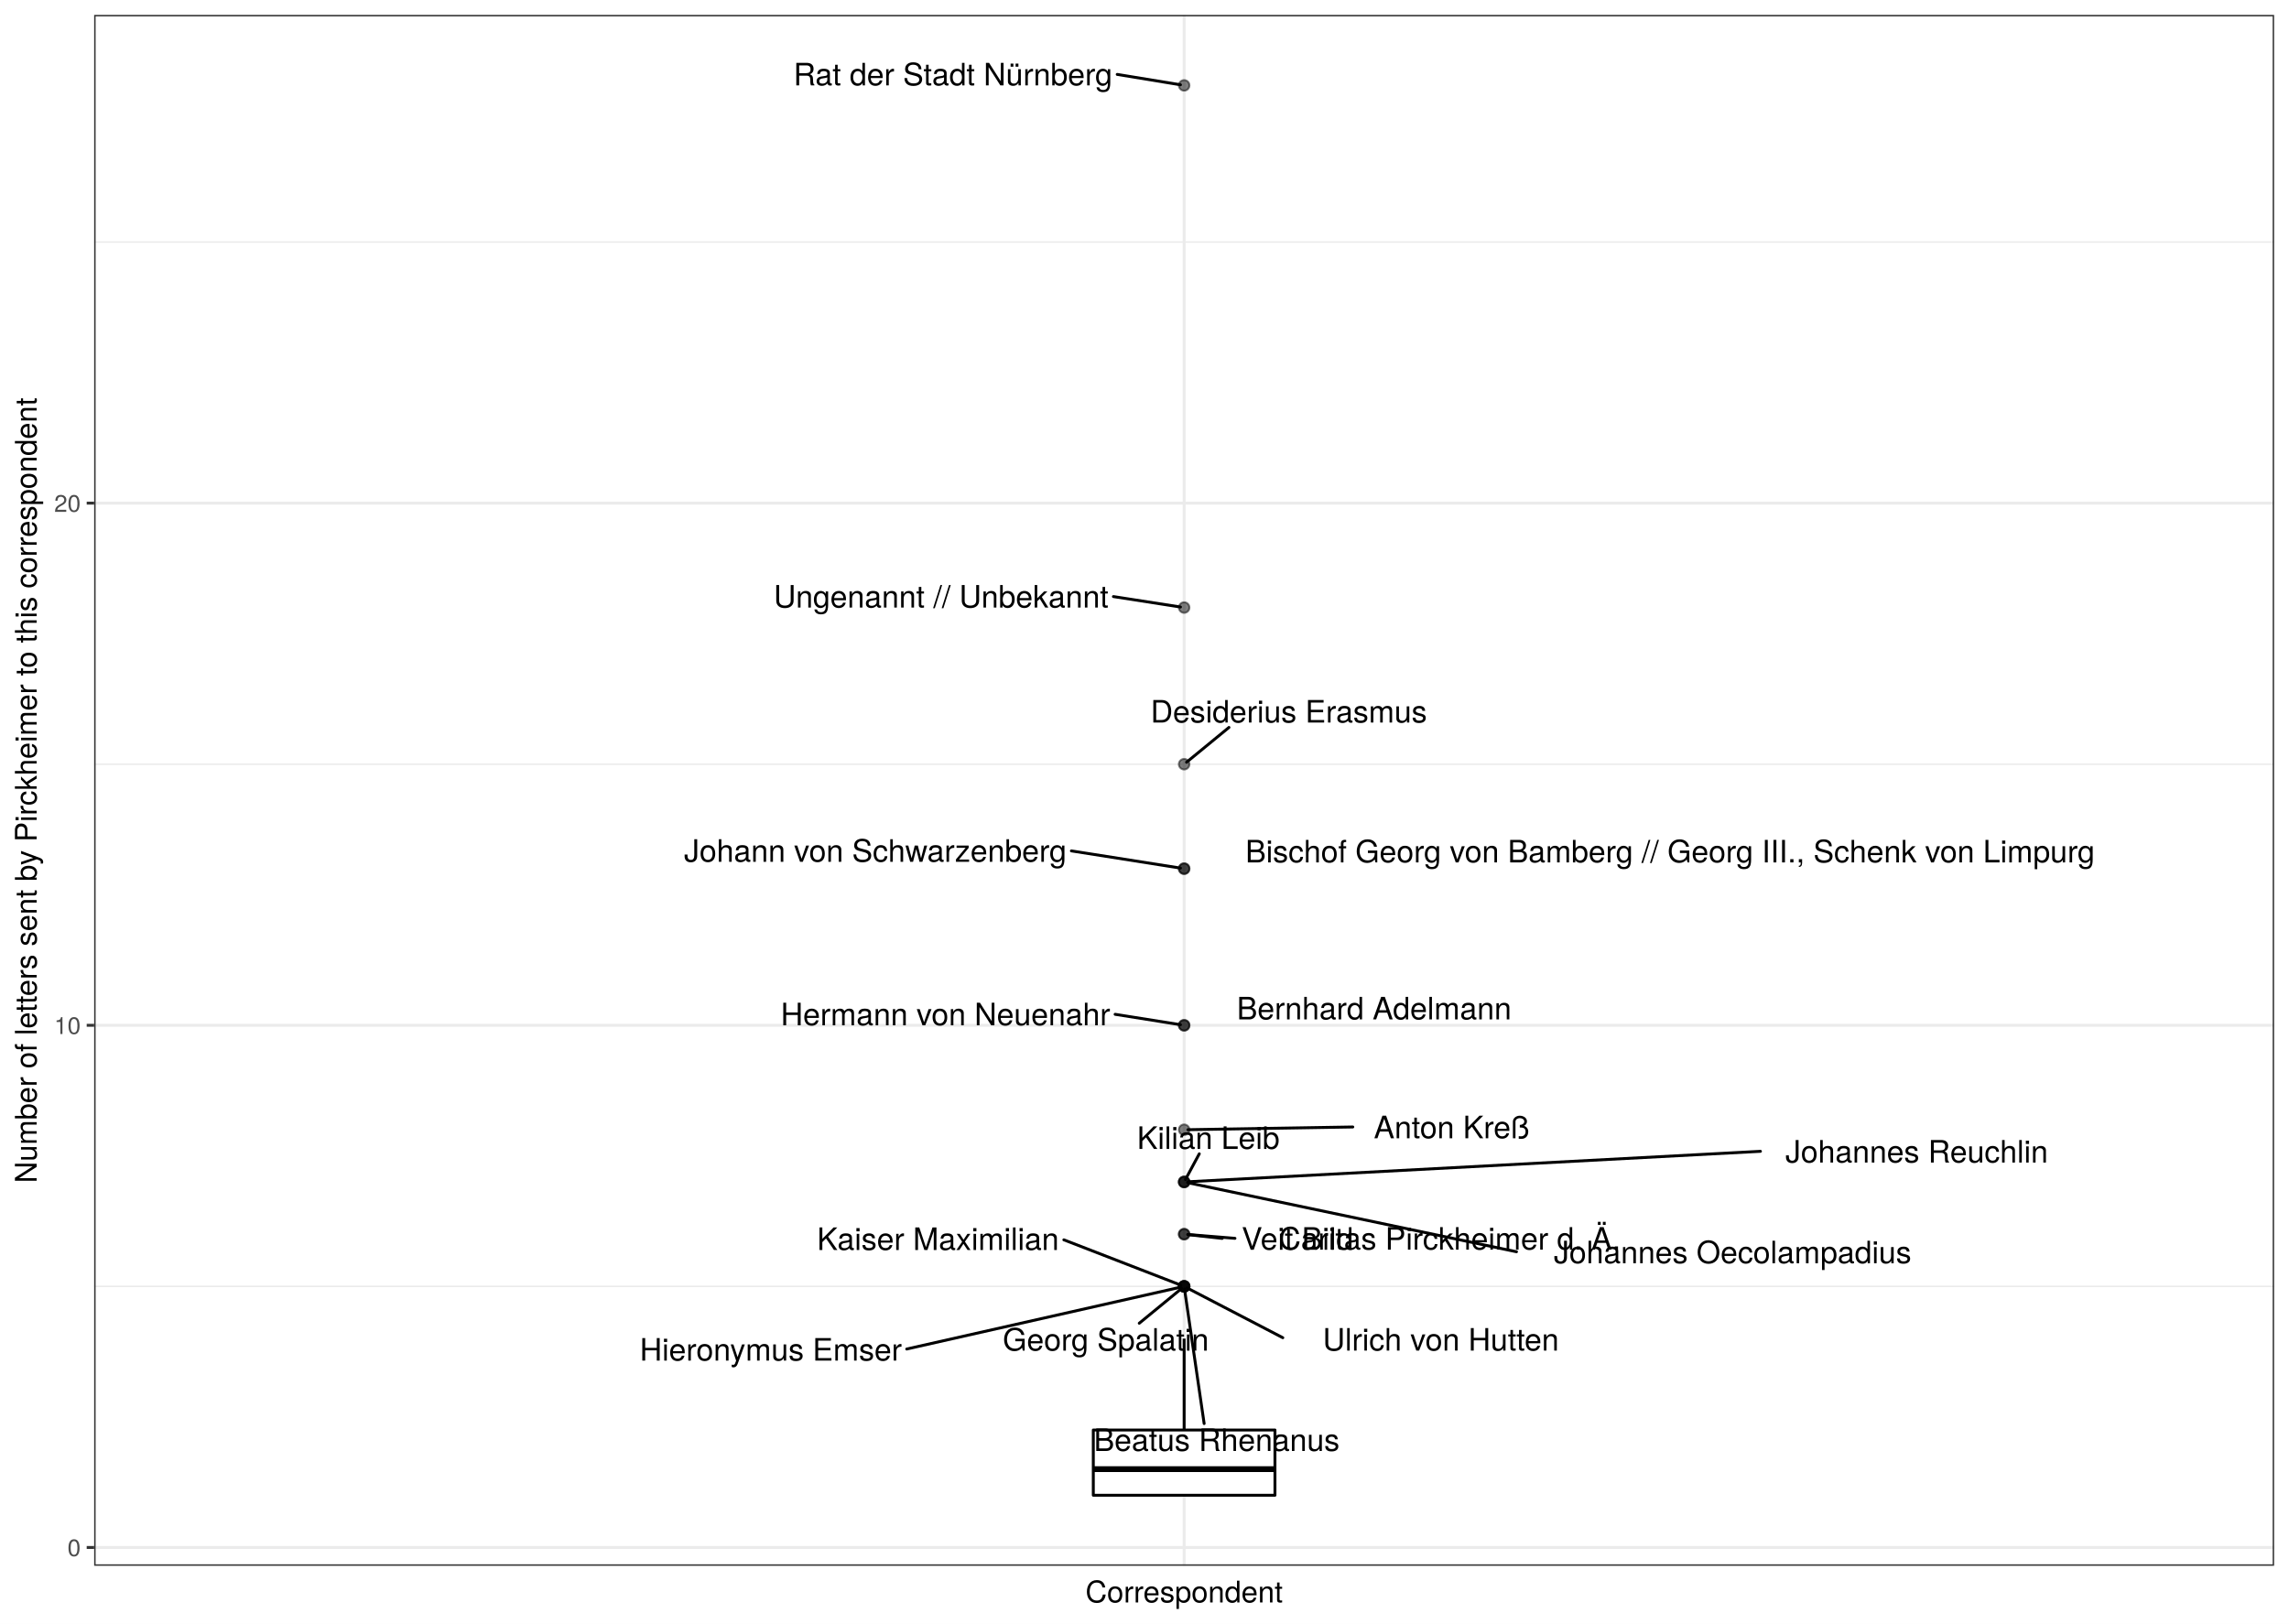
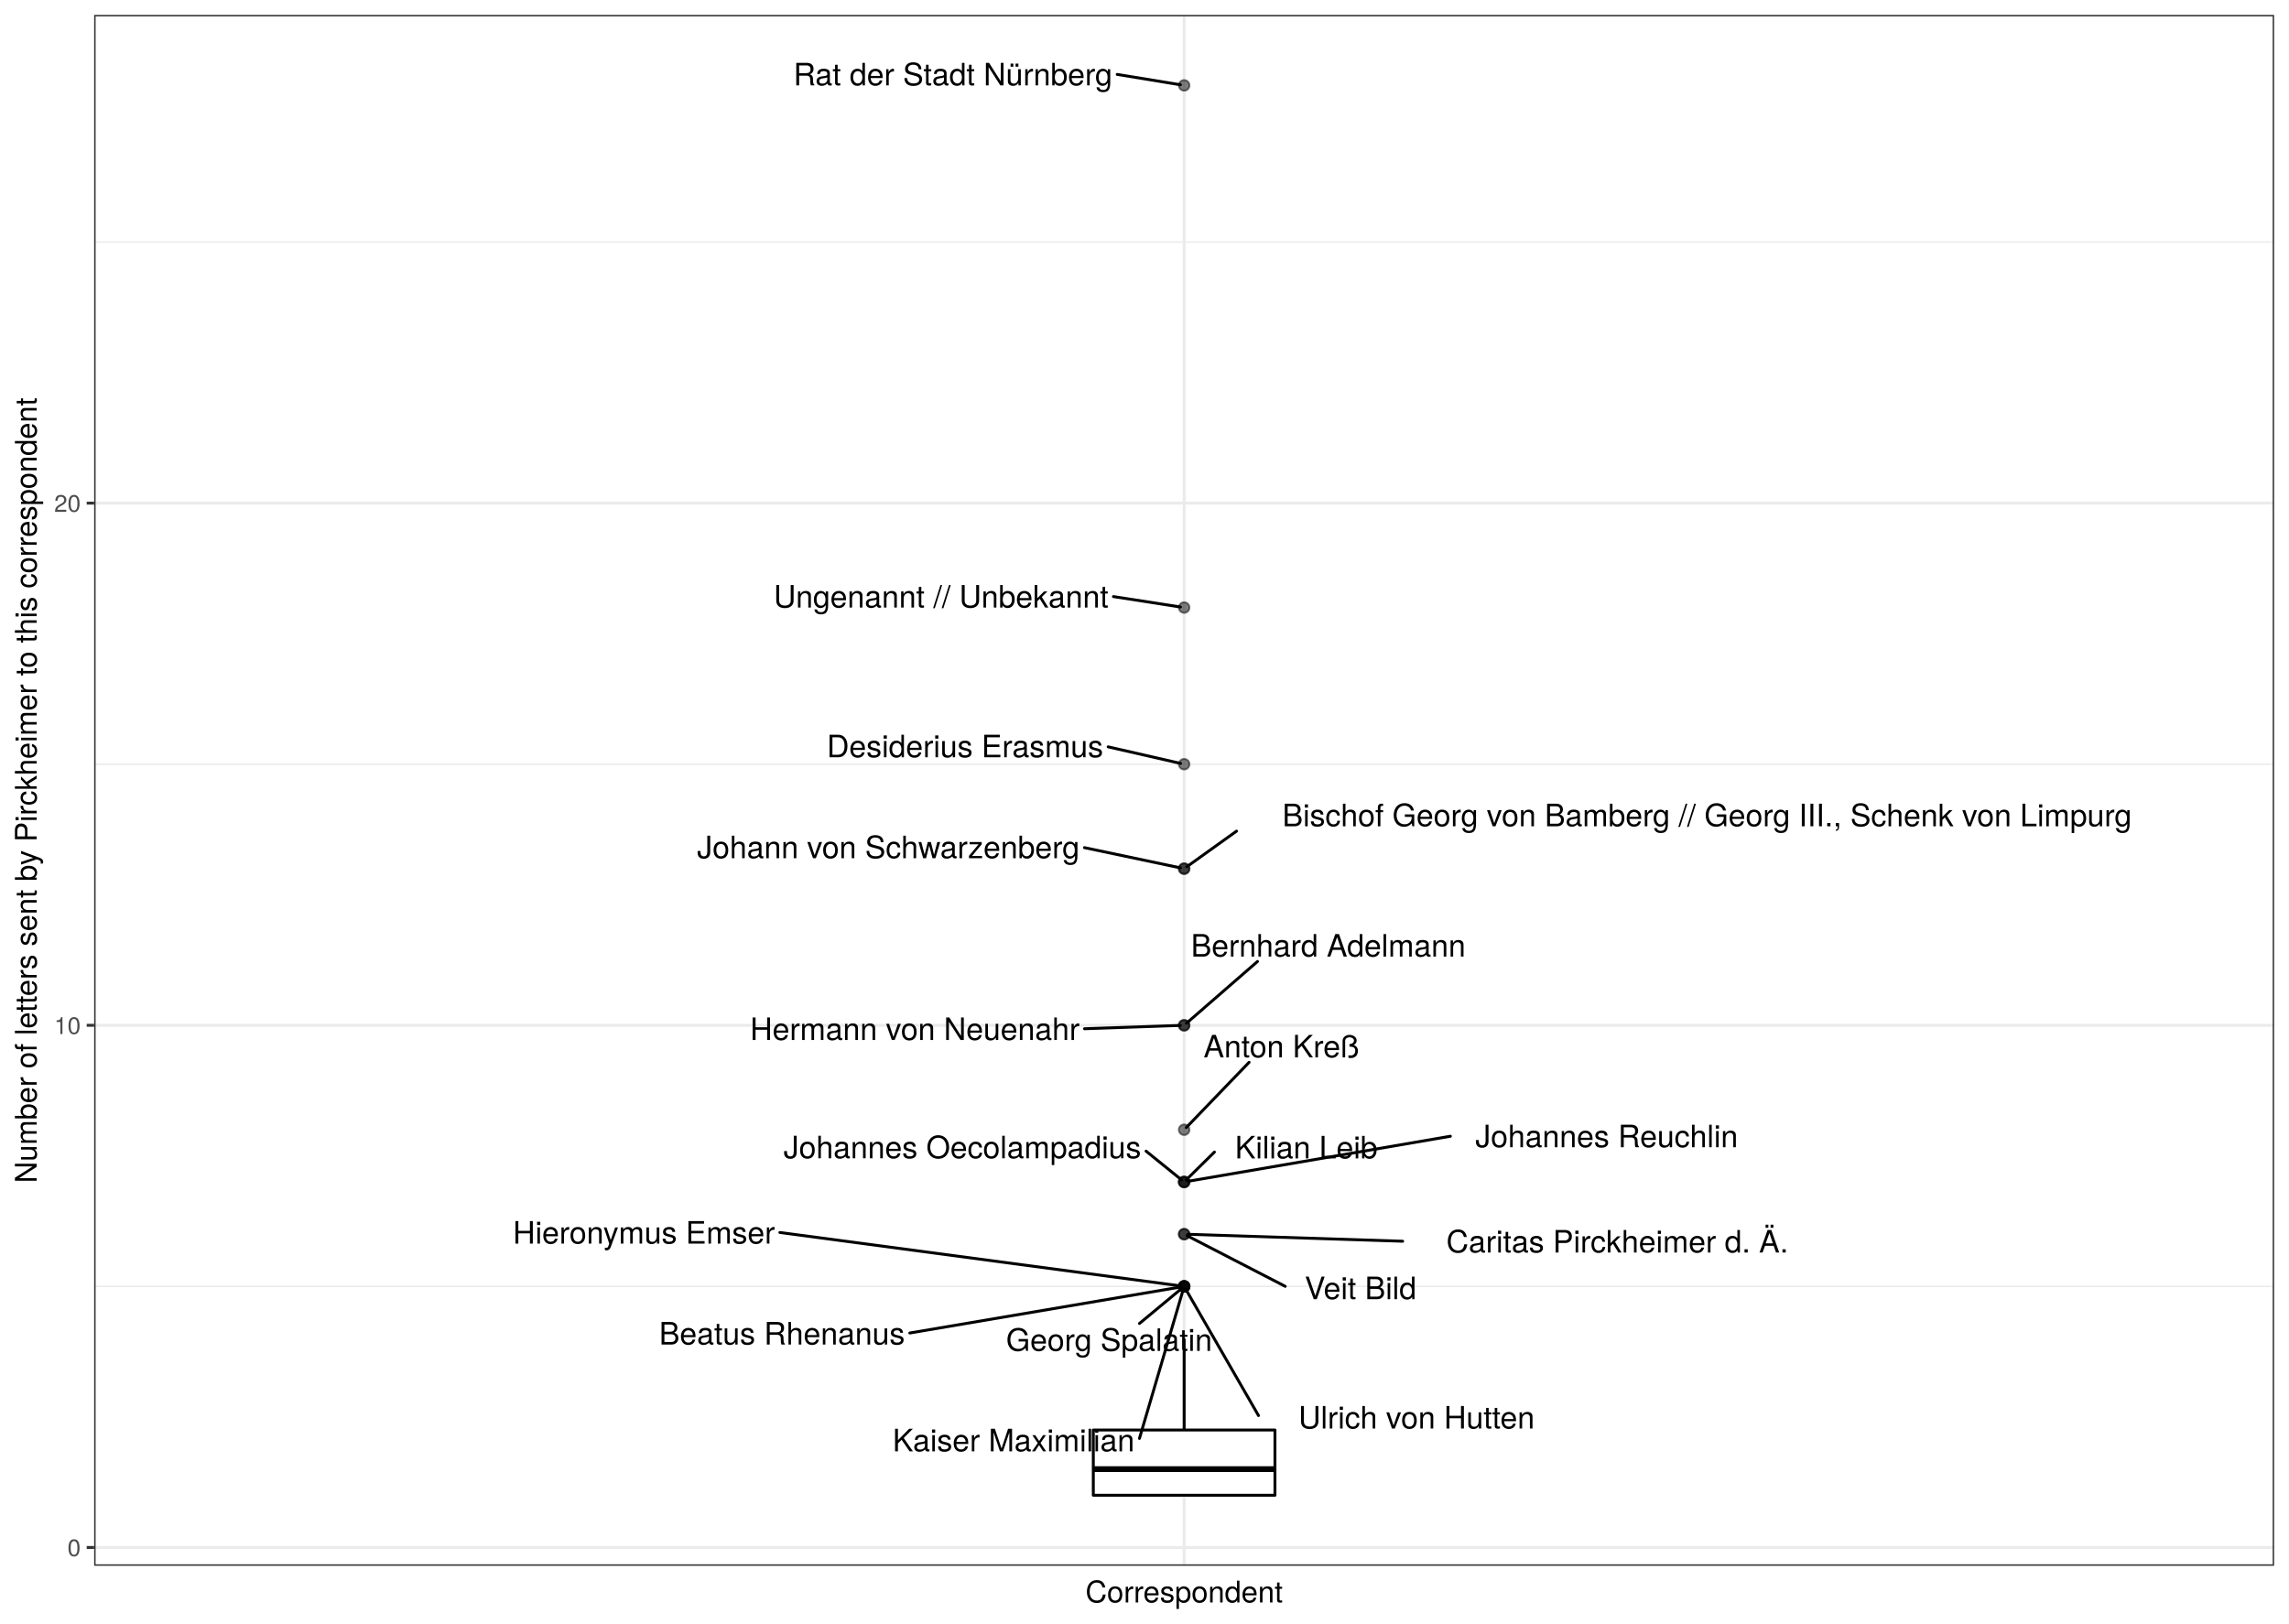
<svg xmlns="http://www.w3.org/2000/svg" class="svglite" width="842.40pt" height="597.60pt" viewBox="0 0 842.40 597.60">
  <defs>
    <style type="text/css">
    .svglite line, .svglite polyline, .svglite polygon, .svglite path, .svglite rect, .svglite circle {
      fill: none;
      stroke: #000000;
      stroke-linecap: round;
      stroke-linejoin: round;
      stroke-miterlimit: 10.00;
    }
    .svglite text {
      white-space: pre;
    }
  </style>
  </defs>
  <rect width="100%" height="100%" style="stroke: none; fill: #FFFFFF;" />
  <defs>
    <clipPath id="cpMC4wMHw4NDIuNDB8MC4wMHw1OTcuNjA=">
      <rect x="0.00" y="0.00" width="842.40" height="597.60" />
    </clipPath>
  </defs>
  <g clip-path="url(#cpMC4wMHw4NDIuNDB8MC4wMHw1OTcuNjA=)">
    <rect x="0" y="-0" width="842.40" height="597.60" style="stroke-width: 1.07; stroke: #FFFFFF; fill: #FFFFFF;" />
  </g>
  <defs>
    <clipPath id="cpMzQuNjV8ODM2LjkyfDUuNDh8NTc2LjMz">
      <rect x="34.65" y="5.48" width="802.27" height="570.85" />
    </clipPath>
  </defs>
  <g clip-path="url(#cpMzQuNjV8ODM2LjkyfDUuNDh8NTc2LjMz)">
    <rect x="34.65" y="5.48" width="802.27" height="570.85" style="stroke-width: 1.07; stroke: none; fill: #FFFFFF;" />
    <polyline points="34.65,473.50 836.92,473.50 " style="stroke-width: 0.53; stroke: #EBEBEB; stroke-linecap: butt;" />
    <polyline points="34.65,281.29 836.92,281.29 " style="stroke-width: 0.53; stroke: #EBEBEB; stroke-linecap: butt;" />
    <polyline points="34.65,89.09 836.92,89.09 " style="stroke-width: 0.53; stroke: #EBEBEB; stroke-linecap: butt;" />
    <polyline points="34.65,569.60 836.92,569.60 " style="stroke-width: 1.07; stroke: #EBEBEB; stroke-linecap: butt;" />
    <polyline points="34.65,377.40 836.92,377.40 " style="stroke-width: 1.07; stroke: #EBEBEB; stroke-linecap: butt;" />
    <polyline points="34.65,185.19 836.92,185.19 " style="stroke-width: 1.07; stroke: #EBEBEB; stroke-linecap: butt;" />
    <polyline points="435.79,576.33 435.79,5.48 " style="stroke-width: 1.07; stroke: #EBEBEB; stroke-linecap: butt;" />
    <circle cx="435.79" cy="31.43" r="1.95" style="stroke-width: 0.71; stroke: #000000; stroke-opacity: 0.50; fill: #000000; fill-opacity: 0.50;" />
    <circle cx="435.79" cy="223.63" r="1.95" style="stroke-width: 0.71; stroke: #000000; stroke-opacity: 0.50; fill: #000000; fill-opacity: 0.50;" />
    <circle cx="435.79" cy="281.29" r="1.95" style="stroke-width: 0.71; stroke: #000000; stroke-opacity: 0.50; fill: #000000; fill-opacity: 0.50;" />
    <circle cx="435.79" cy="319.74" r="1.95" style="stroke-width: 0.71; stroke: #000000; stroke-opacity: 0.50; fill: #000000; fill-opacity: 0.50;" />
    <circle cx="435.79" cy="319.74" r="1.95" style="stroke-width: 0.71; stroke: #000000; stroke-opacity: 0.50; fill: #000000; fill-opacity: 0.50;" />
    <circle cx="435.79" cy="377.40" r="1.95" style="stroke-width: 0.71; stroke: #000000; stroke-opacity: 0.50; fill: #000000; fill-opacity: 0.50;" />
    <circle cx="435.79" cy="377.40" r="1.95" style="stroke-width: 0.71; stroke: #000000; stroke-opacity: 0.50; fill: #000000; fill-opacity: 0.50;" />
    <circle cx="435.79" cy="415.84" r="1.95" style="stroke-width: 0.71; stroke: #000000; stroke-opacity: 0.50; fill: #000000; fill-opacity: 0.50;" />
    <circle cx="435.79" cy="435.06" r="1.95" style="stroke-width: 0.71; stroke: #000000; stroke-opacity: 0.50; fill: #000000; fill-opacity: 0.50;" />
    <circle cx="435.79" cy="435.06" r="1.95" style="stroke-width: 0.71; stroke: #000000; stroke-opacity: 0.50; fill: #000000; fill-opacity: 0.50;" />
    <circle cx="435.79" cy="435.06" r="1.95" style="stroke-width: 0.71; stroke: #000000; stroke-opacity: 0.50; fill: #000000; fill-opacity: 0.50;" />
    <circle cx="435.79" cy="454.28" r="1.95" style="stroke-width: 0.71; stroke: #000000; stroke-opacity: 0.50; fill: #000000; fill-opacity: 0.50;" />
    <circle cx="435.79" cy="454.28" r="1.95" style="stroke-width: 0.71; stroke: #000000; stroke-opacity: 0.50; fill: #000000; fill-opacity: 0.50;" />
    <circle cx="435.79" cy="473.50" r="1.95" style="stroke-width: 0.71; stroke: #000000; stroke-opacity: 0.50; fill: #000000; fill-opacity: 0.50;" />
    <circle cx="435.79" cy="473.50" r="1.95" style="stroke-width: 0.71; stroke: #000000; stroke-opacity: 0.50; fill: #000000; fill-opacity: 0.50;" />
    <circle cx="435.79" cy="473.50" r="1.95" style="stroke-width: 0.71; stroke: #000000; stroke-opacity: 0.50; fill: #000000; fill-opacity: 0.50;" />
    <circle cx="435.79" cy="473.50" r="1.95" style="stroke-width: 0.71; stroke: #000000; stroke-opacity: 0.50; fill: #000000; fill-opacity: 0.50;" />
    <circle cx="435.79" cy="473.50" r="1.95" style="stroke-width: 0.71; stroke: #000000; stroke-opacity: 0.50; fill: #000000; fill-opacity: 0.50;" />
    <line x1="435.79" y1="526.36" x2="435.79" y2="492.72" style="stroke-width: 1.07; stroke-linecap: butt;" />
    <line x1="435.79" y1="550.38" x2="435.79" y2="550.38" style="stroke-width: 1.07; stroke-linecap: butt;" />
    <polygon points="402.36,526.36 402.36,550.38 469.21,550.38 469.21,526.36 402.36,526.36 " style="stroke-width: 1.07; fill: #FFFFFF;" />
    <line x1="402.36" y1="540.77" x2="469.21" y2="540.77" style="stroke-width: 2.13; stroke-linecap: butt;" />
-     <line x1="411.16" y1="27.39" x2="434.45" y2="31.21" style="stroke-width: 1.07;" />
+     <line x1="411.15" y1="27.39" x2="434.45" y2="31.21" style="stroke-width: 1.07;" />
    <line x1="409.76" y1="219.59" x2="434.45" y2="223.43" style="stroke-width: 1.07;" />
-     <line x1="452.28" y1="267.76" x2="436.68" y2="280.56" style="stroke-width: 1.07;" />
-     <line x1="394.30" y1="313.20" x2="434.45" y2="319.53" style="stroke-width: 1.07;" />
-     <line x1="410.39" y1="373.35" x2="434.45" y2="377.18" style="stroke-width: 1.07;" />
-     <line x1="497.86" y1="414.82" x2="437.15" y2="415.82" style="stroke-width: 1.07;" />
-     <line x1="441.36" y1="424.70" x2="436.27" y2="434.15" style="stroke-width: 1.07;" />
-     <line x1="558.10" y1="460.75" x2="437.10" y2="435.33" style="stroke-width: 1.07;" />
-     <line x1="647.88" y1="423.78" x2="437.15" y2="434.99" style="stroke-width: 1.07;" />
-     <line x1="454.49" y1="455.81" x2="437.14" y2="454.39" style="stroke-width: 1.07;" />
-     <line x1="449.79" y1="455.84" x2="437.14" y2="454.43" style="stroke-width: 1.07;" />
-     <line x1="333.70" y1="496.55" x2="434.48" y2="473.79" style="stroke-width: 1.07;" />
-     <line x1="443.15" y1="523.99" x2="435.93" y2="474.47" style="stroke-width: 1.07;" />
-     <line x1="472.10" y1="492.39" x2="436.89" y2="474.07" style="stroke-width: 1.07;" />
-     <line x1="391.52" y1="456.36" x2="434.58" y2="473.04" style="stroke-width: 1.07;" />
-     <line x1="419.27" y1="487.06" x2="434.89" y2="474.24" style="stroke-width: 1.07;" />
-     <text x="409.36" y="31.43" text-anchor="end" style="font-size: 11.38px; font-family: &quot;TeX Gyre Heros&quot;;" textLength="132.49px" lengthAdjust="spacingAndGlyphs">Rat der Stadt Nürnberg</text>
+     <line x1="407.83" y1="274.90" x2="434.48" y2="281.00" style="stroke-width: 1.07;" />
+     <line x1="399.09" y1="312.00" x2="434.47" y2="319.46" style="stroke-width: 1.07;" />
+     <line x1="455.07" y1="305.93" x2="436.75" y2="319.05" style="stroke-width: 1.07;" />
+     <line x1="399.12" y1="378.66" x2="434.42" y2="377.44" style="stroke-width: 1.07;" />
+     <line x1="462.78" y1="353.91" x2="436.65" y2="376.64" style="stroke-width: 1.07;" />
+     <line x1="459.70" y1="391.01" x2="436.56" y2="415.04" style="stroke-width: 1.07;" />
+     <line x1="446.94" y1="424.05" x2="436.58" y2="434.27" style="stroke-width: 1.07;" />
+     <line x1="421.77" y1="423.71" x2="434.88" y2="434.33" style="stroke-width: 1.07;" />
+     <line x1="533.77" y1="418.23" x2="437.11" y2="434.83" style="stroke-width: 1.07;" />
+     <line x1="516.21" y1="456.88" x2="437.15" y2="454.32" style="stroke-width: 1.07;" />
+     <line x1="472.99" y1="473.48" x2="436.89" y2="454.85" style="stroke-width: 1.07;" />
+     <line x1="287.01" y1="453.66" x2="434.44" y2="473.32" style="stroke-width: 1.07;" />
+     <line x1="334.82" y1="490.66" x2="434.46" y2="473.73" style="stroke-width: 1.07;" />
+     <line x1="463.16" y1="521.05" x2="436.30" y2="474.40" style="stroke-width: 1.07;" />
+     <line x1="419.34" y1="529.47" x2="435.51" y2="474.45" style="stroke-width: 1.07;" />
+     <line x1="419.35" y1="487.15" x2="434.90" y2="474.24" style="stroke-width: 1.07;" />
+     <text x="409.35" y="31.43" text-anchor="end" style="font-size: 11.38px; font-family: &quot;TeX Gyre Heros&quot;;" textLength="132.49px" lengthAdjust="spacingAndGlyphs">Rat der Stadt Nürnberg</text>
    <text x="407.96" y="223.64" text-anchor="end" style="font-size: 11.38px; font-family: &quot;TeX Gyre Heros&quot;;" textLength="139.68px" lengthAdjust="spacingAndGlyphs">Ungenannt // Unbekannt</text>
-     <text x="525.18" y="265.96" text-anchor="end" style="font-size: 11.38px; font-family: &quot;TeX Gyre Heros&quot;;" textLength="112.63px" lengthAdjust="spacingAndGlyphs">Desiderius Erasmus</text>
-     <text x="392.50" y="317.20" text-anchor="end" style="font-size: 11.38px; font-family: &quot;TeX Gyre Heros&quot;;" textLength="154.77px" lengthAdjust="spacingAndGlyphs">Johann von Schwarzenberg</text>
-     <text x="770.91" y="317.44" text-anchor="end" style="font-size: 11.38px; font-family: &quot;TeX Gyre Heros&quot;;" textLength="349.52px" lengthAdjust="spacingAndGlyphs">Bischof Georg von Bamberg // Georg III., Schenk von Limpurg</text>
-     <text x="408.59" y="377.39" text-anchor="end" style="font-size: 11.38px; font-family: &quot;TeX Gyre Heros&quot;;" textLength="136.40px" lengthAdjust="spacingAndGlyphs">Hermann von Neuenahr</text>
-     <text x="556.25" y="375.23" text-anchor="end" style="font-size: 11.38px; font-family: &quot;TeX Gyre Heros&quot;;" textLength="113.41px" lengthAdjust="spacingAndGlyphs">Bernhard Adelmann</text>
-     <text x="562.94" y="418.97" text-anchor="end" style="font-size: 11.38px; font-family: &quot;TeX Gyre Heros&quot;;" textLength="63.29px" lengthAdjust="spacingAndGlyphs">Anton Kreß</text>
-     <text x="470.94" y="422.90" text-anchor="end" style="font-size: 11.38px; font-family: &quot;TeX Gyre Heros&quot;;" textLength="58.25px" lengthAdjust="spacingAndGlyphs">Kilian Leib</text>
-     <text x="703.44" y="464.99" text-anchor="end" style="font-size: 11.38px; font-family: &quot;TeX Gyre Heros&quot;;" textLength="143.54px" lengthAdjust="spacingAndGlyphs">Johannes Oecolampadius</text>
-     <text x="753.72" y="427.92" text-anchor="end" style="font-size: 11.38px; font-family: &quot;TeX Gyre Heros&quot;;" textLength="104.04px" lengthAdjust="spacingAndGlyphs">Johannes Reuchlin</text>
-     <text x="596.45" y="459.97" text-anchor="end" style="font-size: 11.38px; font-family: &quot;TeX Gyre Heros&quot;;" textLength="140.16px" lengthAdjust="spacingAndGlyphs">Caritas Pirckheimer d. Ä.</text>
-     <text x="498.07" y="460.01" text-anchor="end" style="font-size: 11.38px; font-family: &quot;TeX Gyre Heros&quot;;" textLength="46.48px" lengthAdjust="spacingAndGlyphs">Veit Bild</text>
-     <text x="331.90" y="500.82" text-anchor="end" style="font-size: 11.38px; font-family: &quot;TeX Gyre Heros&quot;;" textLength="107.74px" lengthAdjust="spacingAndGlyphs">Hieronymus Emser</text>
-     <text x="493.00" y="534.08" text-anchor="end" style="font-size: 11.38px; font-family: &quot;TeX Gyre Heros&quot;;" textLength="99.61px" lengthAdjust="spacingAndGlyphs">Beatus Rhenanus</text>
-     <text x="573.72" y="497.13" text-anchor="end" style="font-size: 11.38px; font-family: &quot;TeX Gyre Heros&quot;;" textLength="99.81px" lengthAdjust="spacingAndGlyphs">Ulrich von Hutten</text>
-     <text x="389.72" y="460.10" text-anchor="end" style="font-size: 11.38px; font-family: &quot;TeX Gyre Heros&quot;;" textLength="100.02px" lengthAdjust="spacingAndGlyphs">Kaiser Maximilian</text>
-     <text x="444.88" y="497.15" text-anchor="end" style="font-size: 11.38px; font-family: &quot;TeX Gyre Heros&quot;;" textLength="84.46px" lengthAdjust="spacingAndGlyphs">Georg Spalatin</text>
+     <text x="406.03" y="278.74" text-anchor="end" style="font-size: 11.38px; font-family: &quot;TeX Gyre Heros&quot;;" textLength="112.63px" lengthAdjust="spacingAndGlyphs">Desiderius Erasmus</text>
+     <text x="397.29" y="315.90" text-anchor="end" style="font-size: 11.38px; font-family: &quot;TeX Gyre Heros&quot;;" textLength="154.77px" lengthAdjust="spacingAndGlyphs">Johann von Schwarzenberg</text>
+     <text x="784.51" y="304.13" text-anchor="end" style="font-size: 11.38px; font-family: &quot;TeX Gyre Heros&quot;;" textLength="349.52px" lengthAdjust="spacingAndGlyphs">Bischof Georg von Bamberg // Georg III., Schenk von Limpurg</text>
+     <text x="397.32" y="382.81" text-anchor="end" style="font-size: 11.38px; font-family: &quot;TeX Gyre Heros&quot;;" textLength="136.40px" lengthAdjust="spacingAndGlyphs">Hermann von Neuenahr</text>
+     <text x="539.38" y="352.11" text-anchor="end" style="font-size: 11.38px; font-family: &quot;TeX Gyre Heros&quot;;" textLength="113.41px" lengthAdjust="spacingAndGlyphs">Bernhard Adelmann</text>
+     <text x="500.26" y="389.21" text-anchor="end" style="font-size: 11.38px; font-family: &quot;TeX Gyre Heros&quot;;" textLength="63.29px" lengthAdjust="spacingAndGlyphs">Anton Kreß</text>
+     <text x="506.99" y="426.39" text-anchor="end" style="font-size: 11.38px; font-family: &quot;TeX Gyre Heros&quot;;" textLength="58.25px" lengthAdjust="spacingAndGlyphs">Kilian Leib</text>
+     <text x="419.97" y="426.34" text-anchor="end" style="font-size: 11.38px; font-family: &quot;TeX Gyre Heros&quot;;" textLength="143.54px" lengthAdjust="spacingAndGlyphs">Johannes Oecolampadius</text>
+     <text x="639.61" y="422.28" text-anchor="end" style="font-size: 11.38px; font-family: &quot;TeX Gyre Heros&quot;;" textLength="104.04px" lengthAdjust="spacingAndGlyphs">Johannes Reuchlin</text>
+     <text x="658.17" y="461.03" text-anchor="end" style="font-size: 11.38px; font-family: &quot;TeX Gyre Heros&quot;;" textLength="140.16px" lengthAdjust="spacingAndGlyphs">Caritas Pirckheimer d. Ä.</text>
+     <text x="521.27" y="478.20" text-anchor="end" style="font-size: 11.38px; font-family: &quot;TeX Gyre Heros&quot;;" textLength="46.48px" lengthAdjust="spacingAndGlyphs">Veit Bild</text>
+     <text x="285.21" y="457.76" text-anchor="end" style="font-size: 11.38px; font-family: &quot;TeX Gyre Heros&quot;;" textLength="107.74px" lengthAdjust="spacingAndGlyphs">Hieronymus Emser</text>
+     <text x="333.02" y="494.90" text-anchor="end" style="font-size: 11.38px; font-family: &quot;TeX Gyre Heros&quot;;" textLength="99.61px" lengthAdjust="spacingAndGlyphs">Beatus Rhenanus</text>
+     <text x="564.77" y="525.82" text-anchor="end" style="font-size: 11.38px; font-family: &quot;TeX Gyre Heros&quot;;" textLength="99.81px" lengthAdjust="spacingAndGlyphs">Ulrich von Hutten</text>
+     <text x="417.54" y="534.21" text-anchor="end" style="font-size: 11.38px; font-family: &quot;TeX Gyre Heros&quot;;" textLength="100.02px" lengthAdjust="spacingAndGlyphs">Kaiser Maximilian</text>
+     <text x="446.11" y="497.24" text-anchor="end" style="font-size: 11.38px; font-family: &quot;TeX Gyre Heros&quot;;" textLength="84.46px" lengthAdjust="spacingAndGlyphs">Georg Spalatin</text>
    <rect x="34.65" y="5.48" width="802.27" height="570.85" style="stroke-width: 1.07; stroke: #333333;" />
  </g>
  <g clip-path="url(#cpMC4wMHw4NDIuNDB8MC4wMHw1OTcuNjA=)">
    <text x="29.72" y="572.81" text-anchor="end" style="font-size: 8.80px;fill: #4D4D4D; font-family: &quot;TeX Gyre Heros&quot;;" textLength="5.59px" lengthAdjust="spacingAndGlyphs">0</text>
    <text x="29.72" y="380.61" text-anchor="end" style="font-size: 8.80px;fill: #4D4D4D; font-family: &quot;TeX Gyre Heros&quot;;" textLength="11.19px" lengthAdjust="spacingAndGlyphs">10</text>
    <text x="29.72" y="188.40" text-anchor="end" style="font-size: 8.80px;fill: #4D4D4D; font-family: &quot;TeX Gyre Heros&quot;;" textLength="11.19px" lengthAdjust="spacingAndGlyphs">20</text>
    <polyline points="31.91,569.60 34.65,569.60 " style="stroke-width: 1.07; stroke: #333333; stroke-linecap: butt;" />
    <polyline points="31.91,377.40 34.65,377.40 " style="stroke-width: 1.07; stroke: #333333; stroke-linecap: butt;" />
    <polyline points="31.91,185.19 34.65,185.19 " style="stroke-width: 1.07; stroke: #333333; stroke-linecap: butt;" />
    <text x="435.79" y="589.83" text-anchor="middle" style="font-size: 11.00px; font-family: &quot;TeX Gyre Heros&quot;;" textLength="81.24px" lengthAdjust="spacingAndGlyphs">Correspondent</text>
    <text transform="translate(13.50,290.91) rotate(-90)" text-anchor="middle" style="font-size: 11.00px; font-family: &quot;TeX Gyre Heros&quot;;" textLength="331.20px" lengthAdjust="spacingAndGlyphs">Number of letters sent by Pirckheimer to this correspondent</text>
  </g>
</svg>
